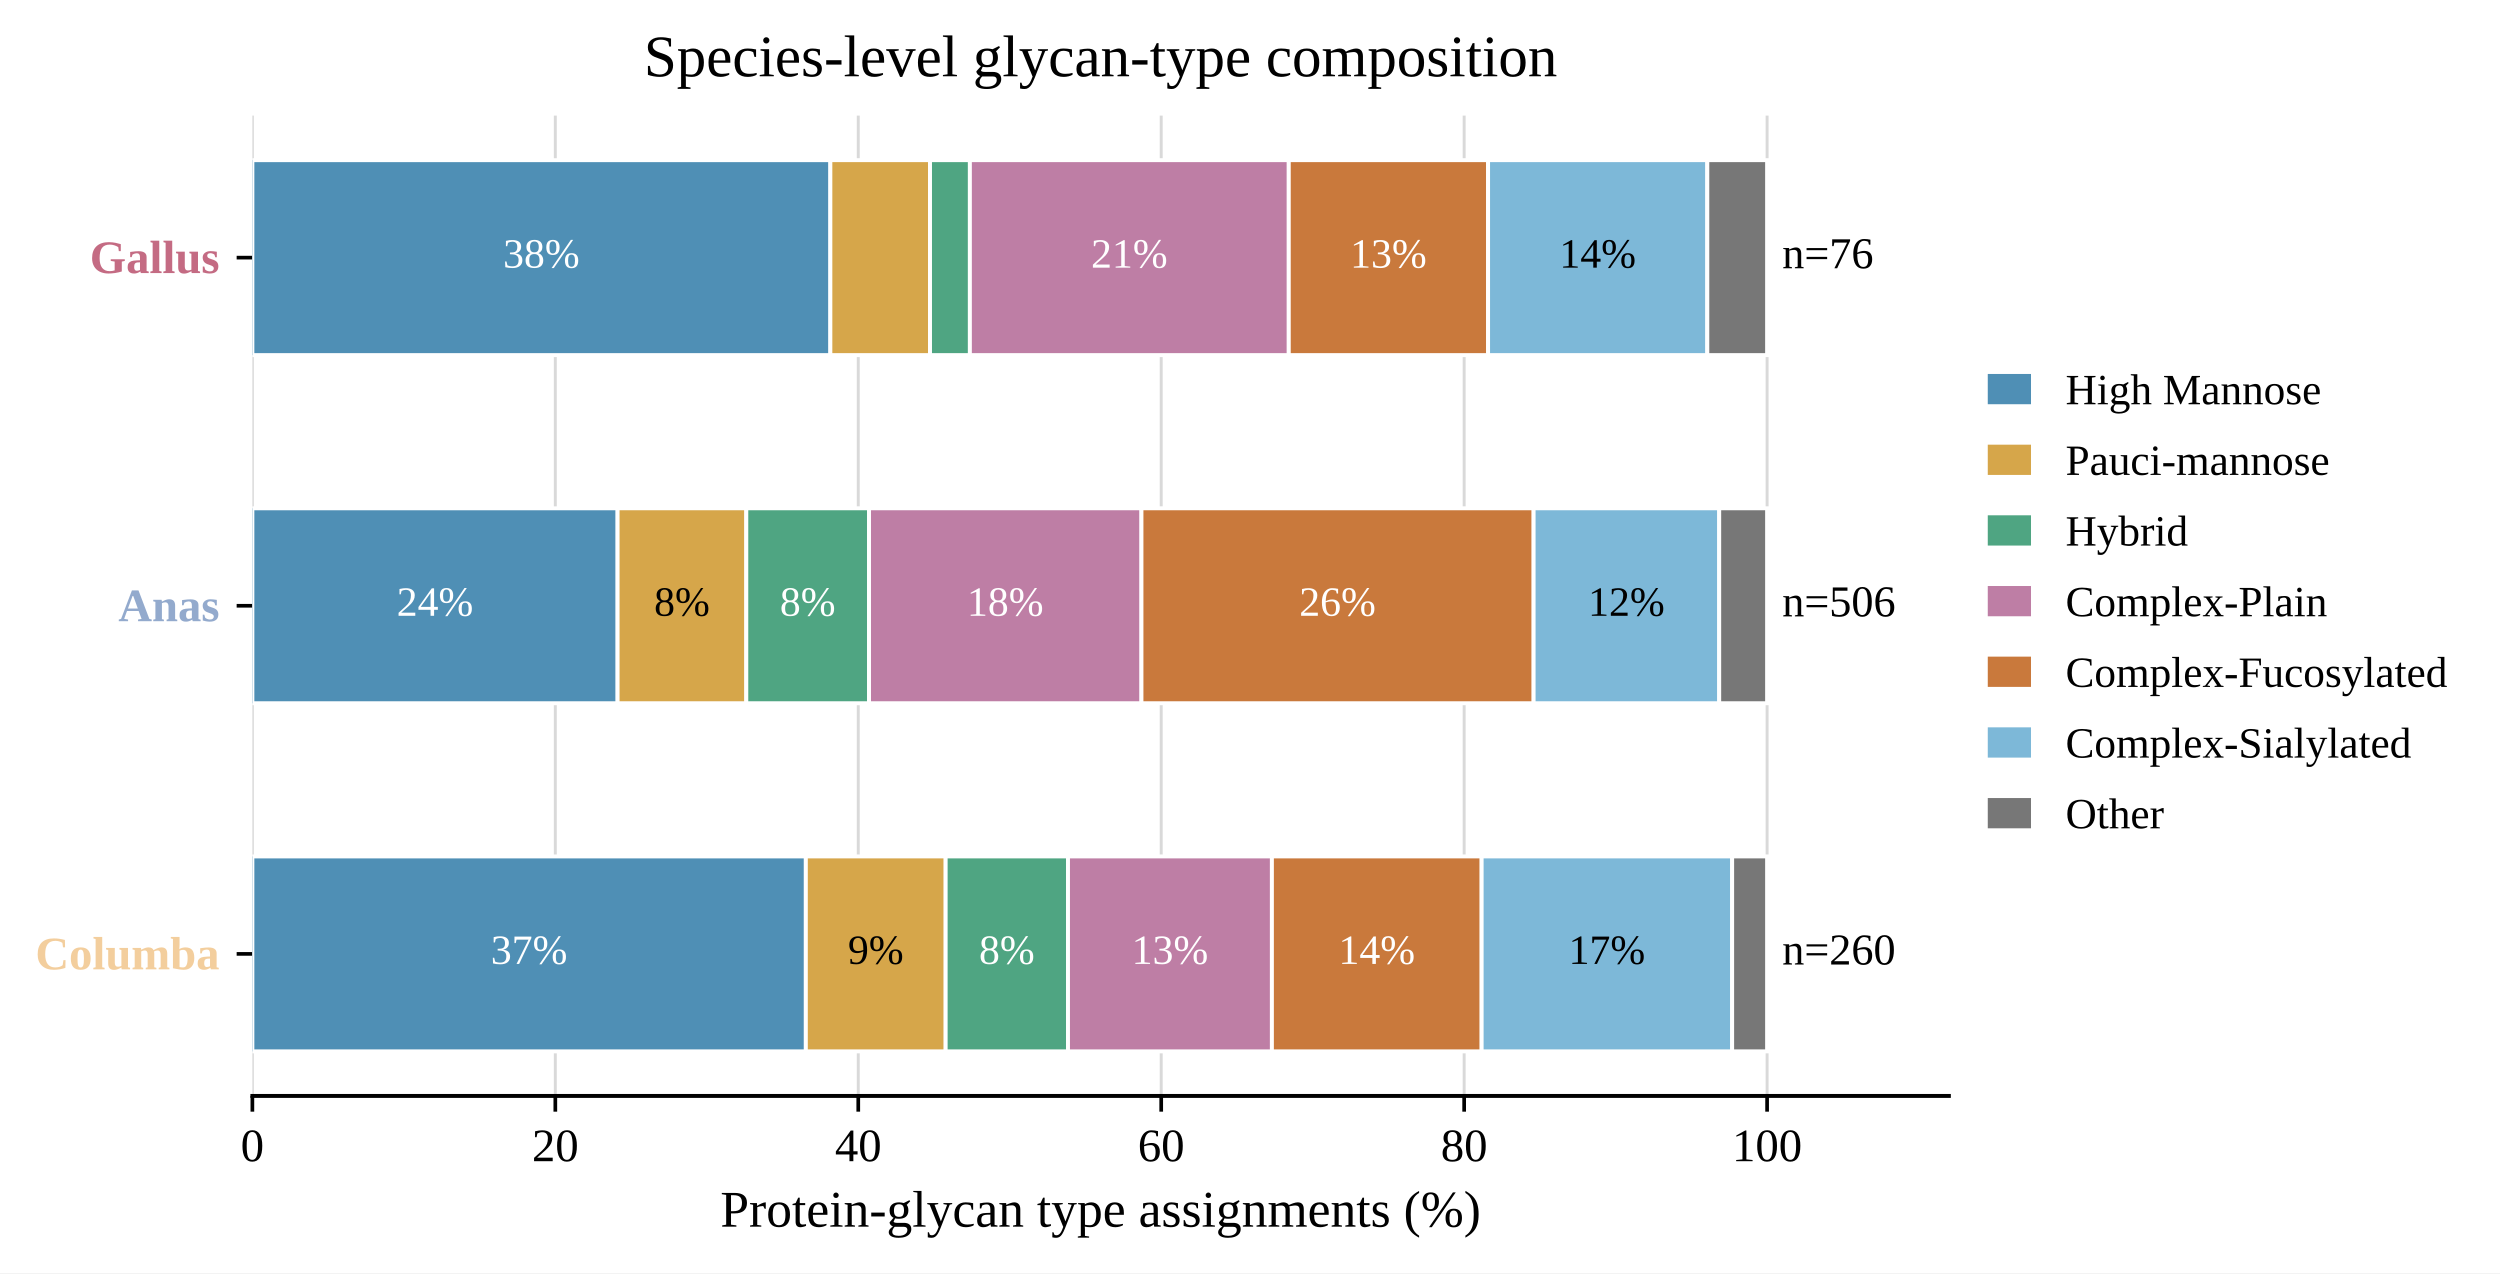
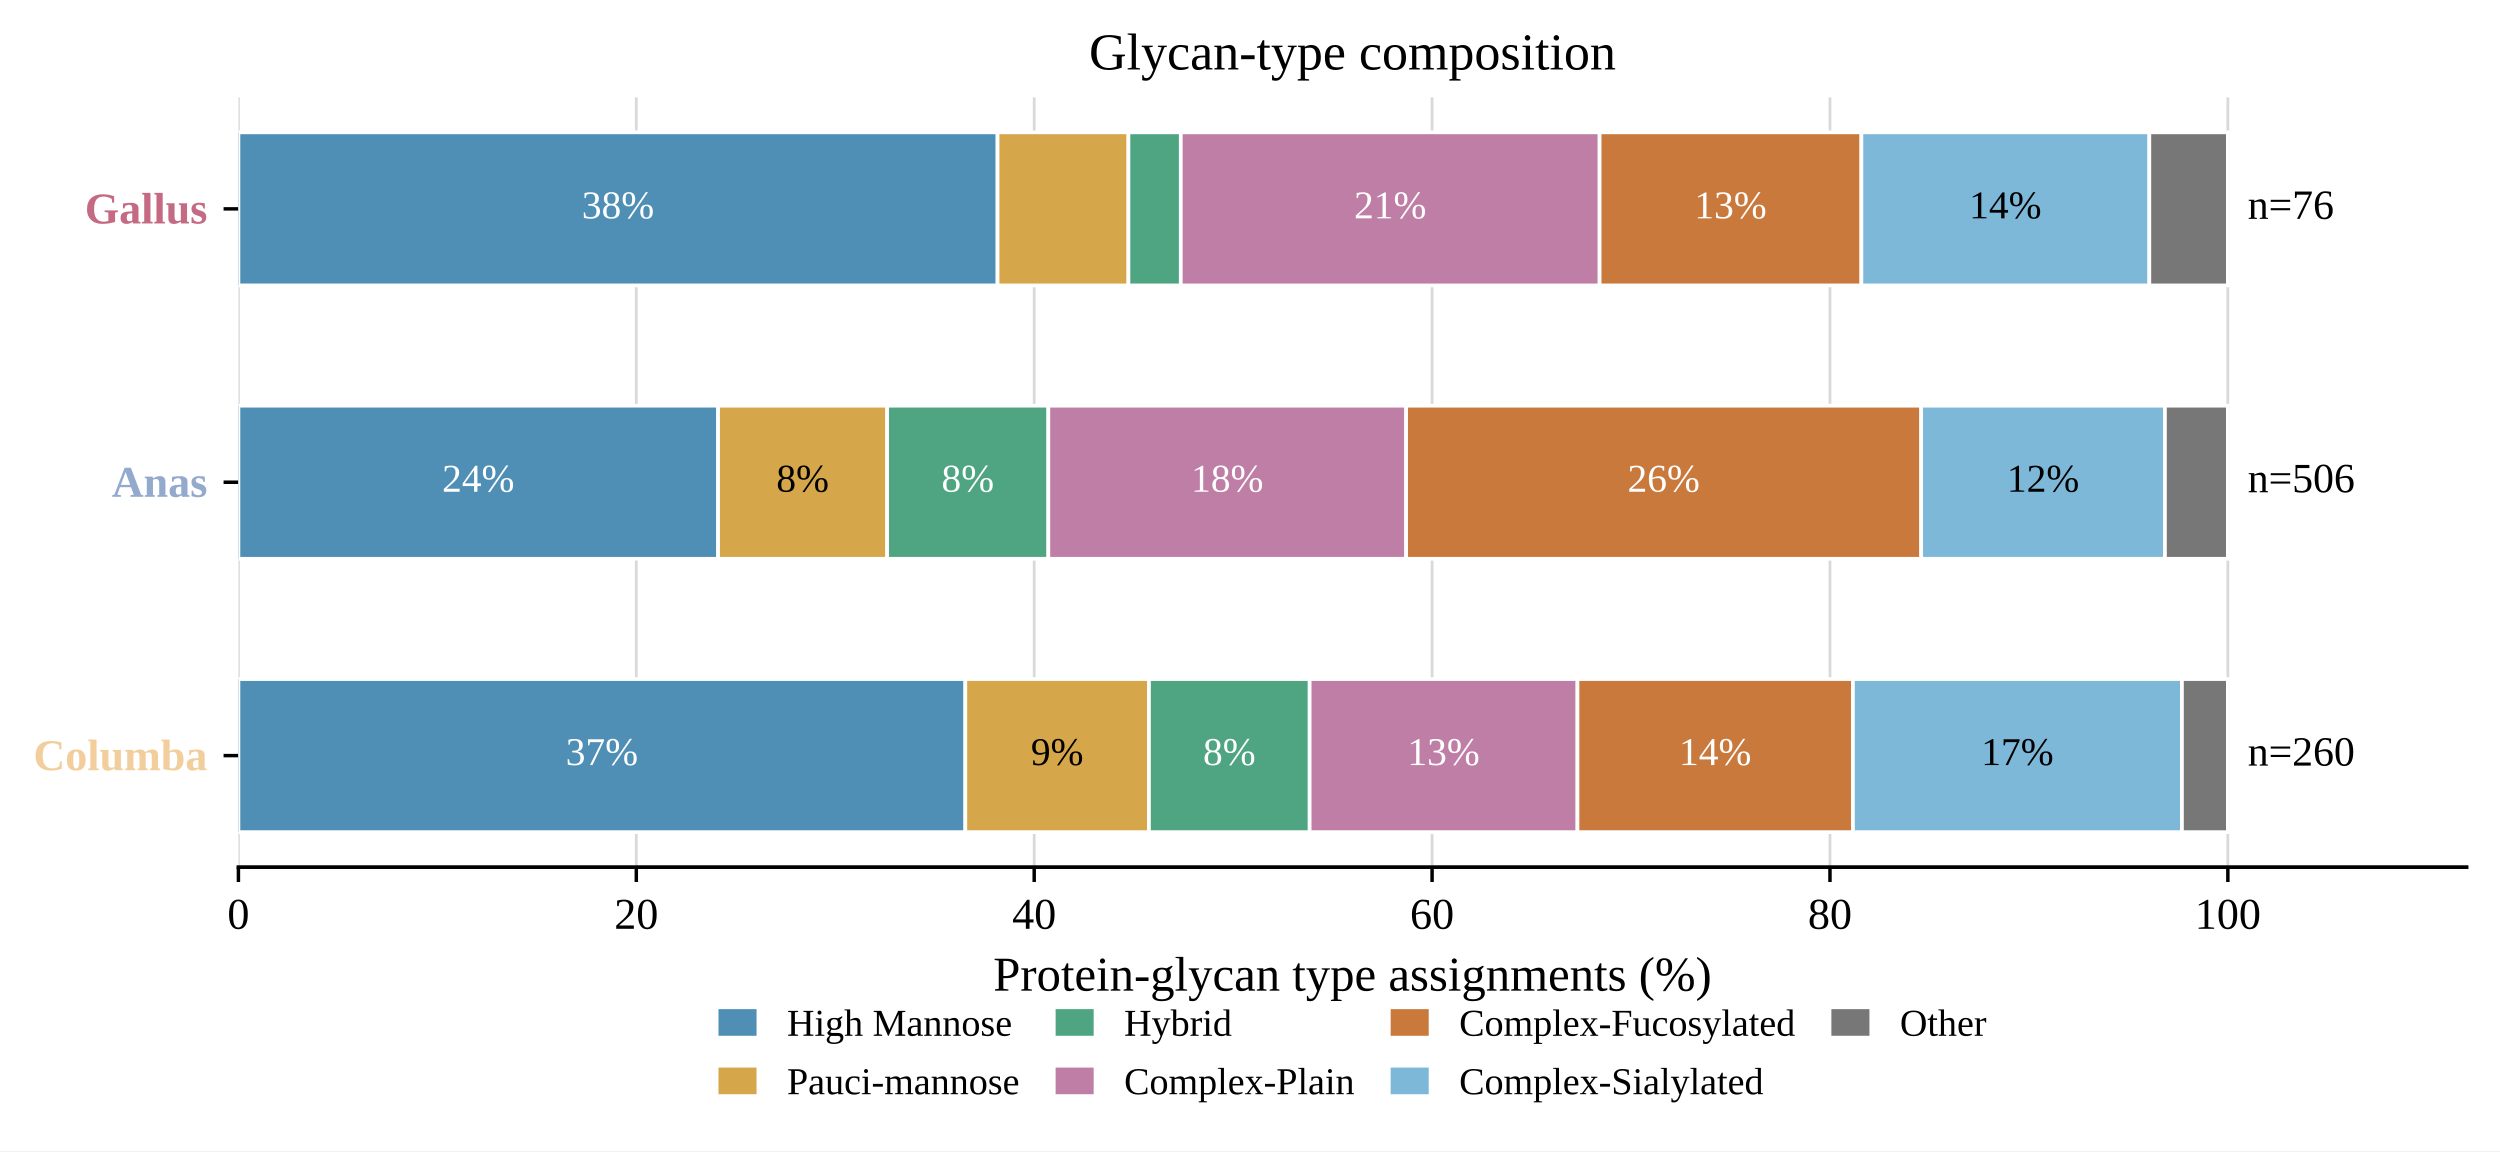
- <svg xmlns="http://www.w3.org/2000/svg" xmlns:xlink="http://www.w3.org/1999/xlink" width="508.966pt" height="259.202pt" viewBox="0 0 508.966 259.202" version="1.1">
+ <svg xmlns="http://www.w3.org/2000/svg" xmlns:xlink="http://www.w3.org/1999/xlink" width="538.747pt" height="248.052pt" viewBox="0 0 538.747 248.052" version="1.1">
  <defs>
    <style type="text/css">*{stroke-linejoin: round; stroke-linecap: butt}</style>
  </defs>
  <g id="figure_1">
    <g id="patch_1">
-       <path d="M -0 259.202  L 508.966 259.202  L 508.966 0  L -0 0  z " style="fill: #ffffff" />
+       <path d="M -0 248.052  L 538.747 248.052  L 538.747 0  L -0 0  z " style="fill: #ffffff" />
    </g>
    <g id="axes_1">
      <g id="patch_2">
-         <path d="M 51.379 223.117  L 396.763 223.117  L 396.763 23.532  L 51.379 23.532  z " style="fill: #ffffff" />
+         <path d="M 51.379 186.865  L 531.547 186.865  L 531.547 20.977  L 51.379 20.977  z " style="fill: #ffffff" />
      </g>
      <g id="matplotlib.axis_1">
        <g id="xtick_1">
          <g id="line2d_1">
-             <path d="M 51.379 223.117  L 51.379 23.532  " clip-path="url(#p47615cec91)" style="fill: none; stroke: #d9d9d9; stroke-width: 0.6; stroke-linecap: square" />
+             <path d="M 51.379 186.865  L 51.379 20.977  " clip-path="url(#p8be583f888)" style="fill: none; stroke: #d9d9d9; stroke-width: 0.6; stroke-linecap: square" />
          </g>
          <g id="line2d_2">
            <defs>
-               <path id="m3a564809cb" d="M 0 0  L 0 3.2  " style="stroke: #000000; stroke-width: 0.75" />
+               <path id="m1d840691ed" d="M 0 0  L 0 3.2  " style="stroke: #000000; stroke-width: 0.75" />
            </defs>
            <g>
-               <use xlink:href="#m3a564809cb" x="51.379" y="223.117" style="stroke: #000000; stroke-width: 0.75" />
+               <use xlink:href="#m1d840691ed" x="51.379" y="186.865" style="stroke: #000000; stroke-width: 0.75" />
            </g>
          </g>
          <g id="text_1">
-             <text style="font-size: 9.5px; font-family: 'Times New Roman'; text-anchor: middle" x="51.379" y="236.413" transform="rotate(-0 51.37898 236.4131)">0</text>
+             <text style="font-size: 9.5px; font-family: 'Times New Roman'; text-anchor: middle" x="51.379" y="200.162" transform="rotate(-0 51.37898 200.1616)">0</text>
          </g>
        </g>
        <g id="xtick_2">
          <g id="line2d_3">
-             <path d="M 113.055 223.117  L 113.055 23.532  " clip-path="url(#p47615cec91)" style="fill: none; stroke: #d9d9d9; stroke-width: 0.6; stroke-linecap: square" />
+             <path d="M 137.123 186.865  L 137.123 20.977  " clip-path="url(#p8be583f888)" style="fill: none; stroke: #d9d9d9; stroke-width: 0.6; stroke-linecap: square" />
          </g>
          <g id="line2d_4">
            <g>
-               <use xlink:href="#m3a564809cb" x="113.055" y="223.117" style="stroke: #000000; stroke-width: 0.75" />
+               <use xlink:href="#m1d840691ed" x="137.123" y="186.865" style="stroke: #000000; stroke-width: 0.75" />
            </g>
          </g>
          <g id="text_2">
-             <text style="font-size: 9.5px; font-family: 'Times New Roman'; text-anchor: middle" x="113.055" y="236.413" transform="rotate(-0 113.0547 236.4131)">20</text>
+             <text style="font-size: 9.5px; font-family: 'Times New Roman'; text-anchor: middle" x="137.123" y="200.162" transform="rotate(-0 137.1233 200.1616)">20</text>
          </g>
        </g>
        <g id="xtick_3">
          <g id="line2d_5">
-             <path d="M 174.73 223.117  L 174.73 23.532  " clip-path="url(#p47615cec91)" style="fill: none; stroke: #d9d9d9; stroke-width: 0.6; stroke-linecap: square" />
+             <path d="M 222.868 186.865  L 222.868 20.977  " clip-path="url(#p8be583f888)" style="fill: none; stroke: #d9d9d9; stroke-width: 0.6; stroke-linecap: square" />
          </g>
          <g id="line2d_6">
            <g>
-               <use xlink:href="#m3a564809cb" x="174.73" y="223.117" style="stroke: #000000; stroke-width: 0.75" />
+               <use xlink:href="#m1d840691ed" x="222.868" y="186.865" style="stroke: #000000; stroke-width: 0.75" />
            </g>
          </g>
          <g id="text_3">
-             <text style="font-size: 9.5px; font-family: 'Times New Roman'; text-anchor: middle" x="174.73" y="236.413" transform="rotate(-0 174.7304 236.4131)">40</text>
+             <text style="font-size: 9.5px; font-family: 'Times New Roman'; text-anchor: middle" x="222.868" y="200.162" transform="rotate(-0 222.8676 200.1616)">40</text>
          </g>
        </g>
        <g id="xtick_4">
          <g id="line2d_7">
-             <path d="M 236.406 223.117  L 236.406 23.532  " clip-path="url(#p47615cec91)" style="fill: none; stroke: #d9d9d9; stroke-width: 0.6; stroke-linecap: square" />
+             <path d="M 308.612 186.865  L 308.612 20.977  " clip-path="url(#p8be583f888)" style="fill: none; stroke: #d9d9d9; stroke-width: 0.6; stroke-linecap: square" />
          </g>
          <g id="line2d_8">
            <g>
-               <use xlink:href="#m3a564809cb" x="236.406" y="223.117" style="stroke: #000000; stroke-width: 0.75" />
+               <use xlink:href="#m1d840691ed" x="308.612" y="186.865" style="stroke: #000000; stroke-width: 0.75" />
            </g>
          </g>
          <g id="text_4">
-             <text style="font-size: 9.5px; font-family: 'Times New Roman'; text-anchor: middle" x="236.406" y="236.413" transform="rotate(-0 236.4061 236.4131)">60</text>
+             <text style="font-size: 9.5px; font-family: 'Times New Roman'; text-anchor: middle" x="308.612" y="200.162" transform="rotate(-0 308.6118 200.1616)">60</text>
          </g>
        </g>
        <g id="xtick_5">
          <g id="line2d_9">
-             <path d="M 298.082 223.117  L 298.082 23.532  " clip-path="url(#p47615cec91)" style="fill: none; stroke: #d9d9d9; stroke-width: 0.6; stroke-linecap: square" />
+             <path d="M 394.356 186.865  L 394.356 20.977  " clip-path="url(#p8be583f888)" style="fill: none; stroke: #d9d9d9; stroke-width: 0.6; stroke-linecap: square" />
          </g>
          <g id="line2d_10">
            <g>
-               <use xlink:href="#m3a564809cb" x="298.082" y="223.117" style="stroke: #000000; stroke-width: 0.75" />
+               <use xlink:href="#m1d840691ed" x="394.356" y="186.865" style="stroke: #000000; stroke-width: 0.75" />
            </g>
          </g>
          <g id="text_5">
-             <text style="font-size: 9.5px; font-family: 'Times New Roman'; text-anchor: middle" x="298.082" y="236.413" transform="rotate(-0 298.0818 236.4131)">80</text>
+             <text style="font-size: 9.5px; font-family: 'Times New Roman'; text-anchor: middle" x="394.356" y="200.162" transform="rotate(-0 394.3561 200.1616)">80</text>
          </g>
        </g>
        <g id="xtick_6">
          <g id="line2d_11">
-             <path d="M 359.758 223.117  L 359.758 23.532  " clip-path="url(#p47615cec91)" style="fill: none; stroke: #d9d9d9; stroke-width: 0.6; stroke-linecap: square" />
+             <path d="M 480.1 186.865  L 480.1 20.977  " clip-path="url(#p8be583f888)" style="fill: none; stroke: #d9d9d9; stroke-width: 0.6; stroke-linecap: square" />
          </g>
          <g id="line2d_12">
            <g>
-               <use xlink:href="#m3a564809cb" x="359.758" y="223.117" style="stroke: #000000; stroke-width: 0.75" />
+               <use xlink:href="#m1d840691ed" x="480.1" y="186.865" style="stroke: #000000; stroke-width: 0.75" />
            </g>
          </g>
          <g id="text_6">
-             <text style="font-size: 9.5px; font-family: 'Times New Roman'; text-anchor: middle" x="359.758" y="236.413" transform="rotate(-0 359.7576 236.4131)">100</text>
+             <text style="font-size: 9.5px; font-family: 'Times New Roman'; text-anchor: middle" x="480.1" y="200.162" transform="rotate(-0 480.1004 200.1616)">100</text>
          </g>
        </g>
        <g id="text_7">
-           <text style="font-size: 10.5px; font-family: 'Times New Roman'; text-anchor: middle" x="224.071" y="249.736" transform="rotate(-0 224.071 249.7361)">Protein-glycan type assignments (%)</text>
+           <text style="font-size: 10.5px; font-family: 'Times New Roman'; text-anchor: middle" x="291.463" y="213.485" transform="rotate(-0 291.463 213.4846)">Protein-glycan type assignments (%)</text>
        </g>
      </g>
      <g id="matplotlib.axis_2">
        <g id="ytick_1">
          <g id="line2d_13">
            <defs>
-               <path id="m4a73a74d0e" d="M 0 0  L -3.2 0  " style="stroke: #000000; stroke-width: 0.75" />
+               <path id="me6885ccfe3" d="M 0 0  L -3.2 0  " style="stroke: #000000; stroke-width: 0.75" />
            </defs>
            <g>
-               <use xlink:href="#m4a73a74d0e" x="51.379" y="52.45" style="stroke: #000000; stroke-width: 0.75" />
+               <use xlink:href="#me6885ccfe3" x="51.379" y="45.012" style="stroke: #000000; stroke-width: 0.75" />
            </g>
          </g>
          <g id="text_8">
-             <text style="font-weight: 700; font-size: 9.5px; font-family: 'Times New Roman'; text-anchor: end; fill: #c46b83" x="44.679" y="55.595" transform="rotate(-0 44.67898 55.59489)">Gallus</text>
+             <text style="font-weight: 700; font-size: 9.5px; font-family: 'Times New Roman'; text-anchor: end; fill: #c46b83" x="44.679" y="48.157" transform="rotate(-0 44.67898 48.1573)">Gallus</text>
          </g>
        </g>
        <g id="ytick_2">
          <g id="line2d_14">
            <g>
-               <use xlink:href="#m4a73a74d0e" x="51.379" y="123.325" style="stroke: #000000; stroke-width: 0.75" />
+               <use xlink:href="#me6885ccfe3" x="51.379" y="103.921" style="stroke: #000000; stroke-width: 0.75" />
            </g>
          </g>
          <g id="text_9">
-             <text style="font-weight: 700; font-size: 9.5px; font-family: 'Times New Roman'; text-anchor: end; fill: #93aacd" x="44.679" y="126.47" transform="rotate(-0 44.67898 126.4699)">Anas</text>
+             <text style="font-weight: 700; font-size: 9.5px; font-family: 'Times New Roman'; text-anchor: end; fill: #93aacd" x="44.679" y="107.066" transform="rotate(-0 44.67898 107.0664)">Anas</text>
          </g>
        </g>
        <g id="ytick_3">
          <g id="line2d_15">
            <g>
-               <use xlink:href="#m4a73a74d0e" x="51.379" y="194.2" style="stroke: #000000; stroke-width: 0.75" />
+               <use xlink:href="#me6885ccfe3" x="51.379" y="162.83" style="stroke: #000000; stroke-width: 0.75" />
            </g>
          </g>
          <g id="text_10">
-             <text style="font-weight: 700; font-size: 9.5px; font-family: 'Times New Roman'; text-anchor: end; fill: #f3ce9d" x="44.679" y="197.345" transform="rotate(-0 44.67898 197.3449)">Columba</text>
+             <text style="font-weight: 700; font-size: 9.5px; font-family: 'Times New Roman'; text-anchor: end; fill: #f3ce9d" x="44.679" y="165.975" transform="rotate(-0 44.67898 165.9755)">Columba</text>
          </g>
        </g>
      </g>
      <g id="patch_3">
-         <path d="M 51.379 32.605  L 169.05 32.605  L 169.05 72.294  L 51.379 72.294  z " clip-path="url(#p47615cec91)" style="fill: #4f8fb5; stroke: #ffffff; stroke-width: 0.8; stroke-linejoin: miter" />
+         <path d="M 51.379 28.517  L 214.97 28.517  L 214.97 61.506  L 51.379 61.506  z " clip-path="url(#p8be583f888)" style="fill: #4f8fb5; stroke: #ffffff; stroke-width: 0.8; stroke-linejoin: miter" />
      </g>
      <g id="patch_4">
-         <path d="M 51.379 103.48  L 125.731 103.48  L 125.731 143.169  L 51.379 143.169  z " clip-path="url(#p47615cec91)" style="fill: #4f8fb5; stroke: #ffffff; stroke-width: 0.8; stroke-linejoin: miter" />
+         <path d="M 51.379 87.426  L 154.747 87.426  L 154.747 120.416  L 51.379 120.416  z " clip-path="url(#p8be583f888)" style="fill: #4f8fb5; stroke: #ffffff; stroke-width: 0.8; stroke-linejoin: miter" />
      </g>
      <g id="patch_5">
-         <path d="M 51.379 174.355  L 164.056 174.355  L 164.056 214.044  L 51.379 214.044  z " clip-path="url(#p47615cec91)" style="fill: #4f8fb5; stroke: #ffffff; stroke-width: 0.8; stroke-linejoin: miter" />
+         <path d="M 51.379 146.336  L 208.027 146.336  L 208.027 179.325  L 51.379 179.325  z " clip-path="url(#p8be583f888)" style="fill: #4f8fb5; stroke: #ffffff; stroke-width: 0.8; stroke-linejoin: miter" />
      </g>
      <g id="patch_6">
-         <path d="M 169.05 32.605  L 189.338 32.605  L 189.338 72.294  L 169.05 72.294  z " clip-path="url(#p47615cec91)" style="fill: #d6a64a; stroke: #ffffff; stroke-width: 0.8; stroke-linejoin: miter" />
+         <path d="M 214.97 28.517  L 243.175 28.517  L 243.175 61.506  L 214.97 61.506  z " clip-path="url(#p8be583f888)" style="fill: #d6a64a; stroke: #ffffff; stroke-width: 0.8; stroke-linejoin: miter" />
      </g>
      <g id="patch_7">
-         <path d="M 125.731 103.48  L 151.937 103.48  L 151.937 143.169  L 125.731 143.169  z " clip-path="url(#p47615cec91)" style="fill: #d6a64a; stroke: #ffffff; stroke-width: 0.8; stroke-linejoin: miter" />
+         <path d="M 154.747 87.426  L 191.179 87.426  L 191.179 120.416  L 154.747 120.416  z " clip-path="url(#p8be583f888)" style="fill: #d6a64a; stroke: #ffffff; stroke-width: 0.8; stroke-linejoin: miter" />
      </g>
      <g id="patch_8">
-         <path d="M 164.056 174.355  L 192.521 174.355  L 192.521 214.044  L 164.056 214.044  z " clip-path="url(#p47615cec91)" style="fill: #d6a64a; stroke: #ffffff; stroke-width: 0.8; stroke-linejoin: miter" />
+         <path d="M 208.027 146.336  L 247.601 146.336  L 247.601 179.325  L 208.027 179.325  z " clip-path="url(#p8be583f888)" style="fill: #d6a64a; stroke: #ffffff; stroke-width: 0.8; stroke-linejoin: miter" />
      </g>
      <g id="patch_9">
-         <path d="M 189.338 32.605  L 197.453 32.605  L 197.453 72.294  L 189.338 72.294  z " clip-path="url(#p47615cec91)" style="fill: #4fa582; stroke: #ffffff; stroke-width: 0.8; stroke-linejoin: miter" />
+         <path d="M 243.175 28.517  L 254.458 28.517  L 254.458 61.506  L 243.175 61.506  z " clip-path="url(#p8be583f888)" style="fill: #4fa582; stroke: #ffffff; stroke-width: 0.8; stroke-linejoin: miter" />
      </g>
      <g id="patch_10">
-         <path d="M 151.937 103.48  L 176.924 103.48  L 176.924 143.169  L 151.937 143.169  z " clip-path="url(#p47615cec91)" style="fill: #4fa582; stroke: #ffffff; stroke-width: 0.8; stroke-linejoin: miter" />
+         <path d="M 191.179 87.426  L 225.918 87.426  L 225.918 120.416  L 191.179 120.416  z " clip-path="url(#p8be583f888)" style="fill: #4fa582; stroke: #ffffff; stroke-width: 0.8; stroke-linejoin: miter" />
      </g>
      <g id="patch_11">
-         <path d="M 192.521 174.355  L 217.429 174.355  L 217.429 214.044  L 192.521 214.044  z " clip-path="url(#p47615cec91)" style="fill: #4fa582; stroke: #ffffff; stroke-width: 0.8; stroke-linejoin: miter" />
+         <path d="M 247.601 146.336  L 282.229 146.336  L 282.229 179.325  L 247.601 179.325  z " clip-path="url(#p8be583f888)" style="fill: #4fa582; stroke: #ffffff; stroke-width: 0.8; stroke-linejoin: miter" />
      </g>
      <g id="patch_12">
-         <path d="M 197.453 32.605  L 262.375 32.605  L 262.375 72.294  L 197.453 72.294  z " clip-path="url(#p47615cec91)" style="fill: #be7ea5; stroke: #ffffff; stroke-width: 0.8; stroke-linejoin: miter" />
+         <path d="M 254.458 28.517  L 344.715 28.517  L 344.715 61.506  L 254.458 61.506  z " clip-path="url(#p8be583f888)" style="fill: #be7ea5; stroke: #ffffff; stroke-width: 0.8; stroke-linejoin: miter" />
      </g>
      <g id="patch_13">
-         <path d="M 176.924 103.48  L 232.384 103.48  L 232.384 143.169  L 176.924 143.169  z " clip-path="url(#p47615cec91)" style="fill: #be7ea5; stroke: #ffffff; stroke-width: 0.8; stroke-linejoin: miter" />
+         <path d="M 225.918 87.426  L 303.02 87.426  L 303.02 120.416  L 225.918 120.416  z " clip-path="url(#p8be583f888)" style="fill: #be7ea5; stroke: #ffffff; stroke-width: 0.8; stroke-linejoin: miter" />
      </g>
      <g id="patch_14">
-         <path d="M 217.429 174.355  L 258.941 174.355  L 258.941 214.044  L 217.429 214.044  z " clip-path="url(#p47615cec91)" style="fill: #be7ea5; stroke: #ffffff; stroke-width: 0.8; stroke-linejoin: miter" />
+         <path d="M 282.229 146.336  L 339.941 146.336  L 339.941 179.325  L 282.229 179.325  z " clip-path="url(#p8be583f888)" style="fill: #be7ea5; stroke: #ffffff; stroke-width: 0.8; stroke-linejoin: miter" />
      </g>
      <g id="patch_15">
-         <path d="M 262.375 32.605  L 302.951 32.605  L 302.951 72.294  L 262.375 72.294  z " clip-path="url(#p47615cec91)" style="fill: #c9793c; stroke: #ffffff; stroke-width: 0.8; stroke-linejoin: miter" />
+         <path d="M 344.715 28.517  L 401.125 28.517  L 401.125 61.506  L 344.715 61.506  z " clip-path="url(#p8be583f888)" style="fill: #c9793c; stroke: #ffffff; stroke-width: 0.8; stroke-linejoin: miter" />
      </g>
      <g id="patch_16">
-         <path d="M 232.384 103.48  L 312.221 103.48  L 312.221 143.169  L 232.384 143.169  z " clip-path="url(#p47615cec91)" style="fill: #c9793c; stroke: #ffffff; stroke-width: 0.8; stroke-linejoin: miter" />
+         <path d="M 303.02 87.426  L 414.013 87.426  L 414.013 120.416  L 303.02 120.416  z " clip-path="url(#p8be583f888)" style="fill: #c9793c; stroke: #ffffff; stroke-width: 0.8; stroke-linejoin: miter" />
      </g>
      <g id="patch_17">
-         <path d="M 258.941 174.355  L 301.64 174.355  L 301.64 214.044  L 258.941 214.044  z " clip-path="url(#p47615cec91)" style="fill: #c9793c; stroke: #ffffff; stroke-width: 0.8; stroke-linejoin: miter" />
+         <path d="M 339.941 146.336  L 399.303 146.336  L 399.303 179.325  L 339.941 179.325  z " clip-path="url(#p8be583f888)" style="fill: #c9793c; stroke: #ffffff; stroke-width: 0.8; stroke-linejoin: miter" />
      </g>
      <g id="patch_18">
-         <path d="M 302.951 32.605  L 347.585 32.605  L 347.585 72.294  L 302.951 72.294  z " clip-path="url(#p47615cec91)" style="fill: #7db8d8; stroke: #ffffff; stroke-width: 0.8; stroke-linejoin: miter" />
+         <path d="M 401.125 28.517  L 463.177 28.517  L 463.177 61.506  L 401.125 61.506  z " clip-path="url(#p8be583f888)" style="fill: #7db8d8; stroke: #ffffff; stroke-width: 0.8; stroke-linejoin: miter" />
      </g>
      <g id="patch_19">
-         <path d="M 312.221 103.48  L 350.006 103.48  L 350.006 143.169  L 312.221 143.169  z " clip-path="url(#p47615cec91)" style="fill: #7db8d8; stroke: #ffffff; stroke-width: 0.8; stroke-linejoin: miter" />
+         <path d="M 414.013 87.426  L 466.544 87.426  L 466.544 120.416  L 414.013 120.416  z " clip-path="url(#p8be583f888)" style="fill: #7db8d8; stroke: #ffffff; stroke-width: 0.8; stroke-linejoin: miter" />
      </g>
      <g id="patch_20">
-         <path d="M 301.64 174.355  L 352.641 174.355  L 352.641 214.044  L 301.64 214.044  z " clip-path="url(#p47615cec91)" style="fill: #7db8d8; stroke: #ffffff; stroke-width: 0.8; stroke-linejoin: miter" />
+         <path d="M 399.303 146.336  L 470.207 146.336  L 470.207 179.325  L 399.303 179.325  z " clip-path="url(#p8be583f888)" style="fill: #7db8d8; stroke: #ffffff; stroke-width: 0.8; stroke-linejoin: miter" />
      </g>
      <g id="patch_21">
-         <path d="M 347.585 32.605  L 359.758 32.605  L 359.758 72.294  L 347.585 72.294  z " clip-path="url(#p47615cec91)" style="fill: #777777; stroke: #ffffff; stroke-width: 0.8; stroke-linejoin: miter" />
+         <path d="M 463.177 28.517  L 480.1 28.517  L 480.1 61.506  L 463.177 61.506  z " clip-path="url(#p8be583f888)" style="fill: #777777; stroke: #ffffff; stroke-width: 0.8; stroke-linejoin: miter" />
      </g>
      <g id="patch_22">
-         <path d="M 350.006 103.48  L 359.758 103.48  L 359.758 143.169  L 350.006 143.169  z " clip-path="url(#p47615cec91)" style="fill: #777777; stroke: #ffffff; stroke-width: 0.8; stroke-linejoin: miter" />
+         <path d="M 466.544 87.426  L 480.1 87.426  L 480.1 120.416  L 466.544 120.416  z " clip-path="url(#p8be583f888)" style="fill: #777777; stroke: #ffffff; stroke-width: 0.8; stroke-linejoin: miter" />
      </g>
      <g id="patch_23">
-         <path d="M 352.641 174.355  L 359.758 174.355  L 359.758 214.044  L 352.641 214.044  z " clip-path="url(#p47615cec91)" style="fill: #777777; stroke: #ffffff; stroke-width: 0.8; stroke-linejoin: miter" />
+         <path d="M 470.207 146.336  L 480.1 146.336  L 480.1 179.325  L 470.207 179.325  z " clip-path="url(#p8be583f888)" style="fill: #777777; stroke: #ffffff; stroke-width: 0.8; stroke-linejoin: miter" />
      </g>
      <g id="patch_24">
-         <path d="M 51.379 223.117  L 396.763 223.117  " style="fill: none; stroke: #000000; stroke-width: 0.8; stroke-linejoin: miter; stroke-linecap: square" />
+         <path d="M 51.379 186.865  L 531.547 186.865  " style="fill: none; stroke: #000000; stroke-width: 0.8; stroke-linejoin: miter; stroke-linecap: square" />
      </g>
      <g id="text_11">
-         <text style="font-size: 8.5px; font-family: 'Times New Roman'; text-anchor: middle; fill: #ffffff" x="110.214" y="54.491" transform="rotate(-0 110.2144 54.49149)">38%</text>
+         <text style="font-size: 8.5px; font-family: 'Times New Roman'; text-anchor: middle; fill: #ffffff" x="133.175" y="47.054" transform="rotate(-0 133.1745 47.0539)">38%</text>
      </g>
      <g id="text_12">
-         <text style="font-size: 8.5px; font-family: 'Times New Roman'; text-anchor: middle; fill: #ffffff" x="88.555" y="125.366" transform="rotate(-0 88.55506 125.3665)">24%</text>
+         <text style="font-size: 8.5px; font-family: 'Times New Roman'; text-anchor: middle; fill: #ffffff" x="103.063" y="105.963" transform="rotate(-0 103.0628 105.963)">24%</text>
      </g>
      <g id="text_13">
-         <text style="font-size: 8.5px; font-family: 'Times New Roman'; text-anchor: middle; fill: #ffffff" x="107.717" y="196.241" transform="rotate(-0 107.7174 196.2415)">37%</text>
+         <text style="font-size: 8.5px; font-family: 'Times New Roman'; text-anchor: middle; fill: #ffffff" x="129.703" y="164.872" transform="rotate(-0 129.7031 164.8721)">37%</text>
      </g>
      <g id="text_14">
-         <text style="font-size: 8.5px; font-family: 'Times New Roman'; text-anchor: middle" x="138.834" y="125.366" transform="rotate(-0 138.8342 125.3665)">8%</text>
+         <text style="font-size: 8.5px; font-family: 'Times New Roman'; text-anchor: middle" x="172.963" y="105.963" transform="rotate(-0 172.963 105.963)">8%</text>
      </g>
      <g id="text_15">
-         <text style="font-size: 8.5px; font-family: 'Times New Roman'; text-anchor: middle" x="178.289" y="196.241" transform="rotate(-0 178.2886 196.2415)">9%</text>
+         <text style="font-size: 8.5px; font-family: 'Times New Roman'; text-anchor: middle" x="227.814" y="164.872" transform="rotate(-0 227.8143 164.8721)">9%</text>
      </g>
      <g id="text_16">
-         <text style="font-size: 8.5px; font-family: 'Times New Roman'; text-anchor: middle; fill: #ffffff" x="164.431" y="125.366" transform="rotate(-0 164.4308 125.3665)">8%</text>
+         <text style="font-size: 8.5px; font-family: 'Times New Roman'; text-anchor: middle; fill: #ffffff" x="208.549" y="105.963" transform="rotate(-0 208.5486 105.963)">8%</text>
      </g>
      <g id="text_17">
-         <text style="font-size: 8.5px; font-family: 'Times New Roman'; text-anchor: middle; fill: #ffffff" x="204.975" y="196.241" transform="rotate(-0 204.9752 196.2415)">8%</text>
+         <text style="font-size: 8.5px; font-family: 'Times New Roman'; text-anchor: middle; fill: #ffffff" x="264.915" y="164.872" transform="rotate(-0 264.9152 164.8721)">8%</text>
      </g>
      <g id="text_18">
-         <text style="font-size: 8.5px; font-family: 'Times New Roman'; text-anchor: middle; fill: #ffffff" x="229.914" y="54.491" transform="rotate(-0 229.9139 54.49149)">21%</text>
+         <text style="font-size: 8.5px; font-family: 'Times New Roman'; text-anchor: middle; fill: #ffffff" x="299.586" y="47.054" transform="rotate(-0 299.5861 47.0539)">21%</text>
      </g>
      <g id="text_19">
-         <text style="font-size: 8.5px; font-family: 'Times New Roman'; text-anchor: middle; fill: #ffffff" x="204.654" y="125.366" transform="rotate(-0 204.6541 125.3665)">18%</text>
+         <text style="font-size: 8.5px; font-family: 'Times New Roman'; text-anchor: middle; fill: #ffffff" x="264.469" y="105.963" transform="rotate(-0 264.4688 105.963)">18%</text>
      </g>
      <g id="text_20">
-         <text style="font-size: 8.5px; font-family: 'Times New Roman'; text-anchor: middle; fill: #ffffff" x="238.185" y="196.241" transform="rotate(-0 238.1852 196.2415)">13%</text>
+         <text style="font-size: 8.5px; font-family: 'Times New Roman'; text-anchor: middle; fill: #ffffff" x="311.085" y="164.872" transform="rotate(-0 311.0852 164.8721)">13%</text>
      </g>
      <g id="text_21">
-         <text style="font-size: 8.5px; font-family: 'Times New Roman'; text-anchor: middle; fill: #ffffff" x="282.663" y="54.491" transform="rotate(-0 282.6629 54.49149)">13%</text>
+         <text style="font-size: 8.5px; font-family: 'Times New Roman'; text-anchor: middle; fill: #ffffff" x="372.92" y="47.054" transform="rotate(-0 372.9201 47.0539)">13%</text>
      </g>
      <g id="text_22">
-         <text style="font-size: 8.5px; font-family: 'Times New Roman'; text-anchor: middle; fill: #ffffff" x="272.302" y="125.366" transform="rotate(-0 272.3024 125.3665)">26%</text>
+         <text style="font-size: 8.5px; font-family: 'Times New Roman'; text-anchor: middle; fill: #ffffff" x="358.516" y="105.963" transform="rotate(-0 358.5164 105.963)">26%</text>
      </g>
      <g id="text_23">
-         <text style="font-size: 8.5px; font-family: 'Times New Roman'; text-anchor: middle; fill: #ffffff" x="280.291" y="196.241" transform="rotate(-0 280.2908 196.2415)">14%</text>
+         <text style="font-size: 8.5px; font-family: 'Times New Roman'; text-anchor: middle; fill: #ffffff" x="369.622" y="164.872" transform="rotate(-0 369.6222 164.8721)">14%</text>
      </g>
      <g id="text_24">
-         <text style="font-size: 8.5px; font-family: 'Times New Roman'; text-anchor: middle" x="325.268" y="54.491" transform="rotate(-0 325.2678 54.49149)">14%</text>
+         <text style="font-size: 8.5px; font-family: 'Times New Roman'; text-anchor: middle" x="432.151" y="47.054" transform="rotate(-0 432.1513 47.0539)">14%</text>
      </g>
      <g id="text_25">
-         <text style="font-size: 8.5px; font-family: 'Times New Roman'; text-anchor: middle" x="331.114" y="125.366" transform="rotate(-0 331.1137 125.3665)">12%</text>
+         <text style="font-size: 8.5px; font-family: 'Times New Roman'; text-anchor: middle" x="440.278" y="105.963" transform="rotate(-0 440.2785 105.963)">12%</text>
      </g>
      <g id="text_26">
-         <text style="font-size: 8.5px; font-family: 'Times New Roman'; text-anchor: middle" x="327.141" y="196.241" transform="rotate(-0 327.1406 196.2415)">17%</text>
+         <text style="font-size: 8.5px; font-family: 'Times New Roman'; text-anchor: middle" x="434.755" y="164.872" transform="rotate(-0 434.7549 164.8721)">17%</text>
      </g>
      <g id="text_27">
-         <text style="font-size: 9px; font-family: 'Times New Roman'; text-anchor: start" x="362.841" y="54.612" transform="rotate(-0 362.8413 54.61161)">n=76</text>
+         <text style="font-size: 9px; font-family: 'Times New Roman'; text-anchor: start" x="484.388" y="47.174" transform="rotate(-0 484.3876 47.17402)">n=76</text>
      </g>
      <g id="text_28">
-         <text style="font-size: 9px; font-family: 'Times New Roman'; text-anchor: start" x="362.841" y="125.487" transform="rotate(-0 362.8413 125.4866)">n=506</text>
+         <text style="font-size: 9px; font-family: 'Times New Roman'; text-anchor: start" x="484.388" y="106.083" transform="rotate(-0 484.3876 106.0831)">n=506</text>
      </g>
      <g id="text_29">
-         <text style="font-size: 9px; font-family: 'Times New Roman'; text-anchor: start" x="362.841" y="196.362" transform="rotate(-0 362.8413 196.3616)">n=260</text>
+         <text style="font-size: 9px; font-family: 'Times New Roman'; text-anchor: start" x="484.388" y="164.992" transform="rotate(-0 484.3876 164.9922)">n=260</text>
      </g>
      <g id="text_30">
-         <text style="font-size: 12px; font-family: 'Times New Roman'; text-anchor: middle" x="224.071" y="15.533" transform="rotate(-0 224.071 15.5325)">Species-level glycan-type composition</text>
+         <text style="font-size: 11.2px; font-family: 'Times New Roman'; text-anchor: middle" x="291.463" y="14.977" transform="rotate(-0 291.463 14.977)">Glycan-type composition</text>
      </g>
      <g id="legend_1">
        <g id="patch_25">
-           <path d="M 404.683 82.295  L 413.483 82.295  L 413.483 76.135  L 404.683 76.135  z " style="fill: #4f8fb5" />
+           <path d="M 154.836 223.209  L 163.036 223.209  L 163.036 217.469  L 154.836 217.469  z " style="fill: #4f8fb5" />
        </g>
        <g id="text_31">
-           <text style="font-size: 8.8px; font-family: 'Times New Roman'; text-anchor: start" x="420.523" y="82.295" transform="rotate(-0 420.523 82.29519)">High Mannose</text>
+           <text style="font-size: 8.2px; font-family: 'Times New Roman'; text-anchor: start" x="169.596" y="223.209" transform="rotate(-0 169.5956 223.2093)">High Mannose</text>
        </g>
        <g id="patch_26">
-           <path d="M 404.683 96.69  L 413.483 96.69  L 413.483 90.53  L 404.683 90.53  z " style="fill: #d6a64a" />
+           <path d="M 154.836 235.803  L 163.036 235.803  L 163.036 230.063  L 154.836 230.063  z " style="fill: #d6a64a" />
        </g>
        <g id="text_32">
-           <text style="font-size: 8.8px; font-family: 'Times New Roman'; text-anchor: start" x="420.523" y="96.69" transform="rotate(-0 420.523 96.69006)">Pauci-mannose</text>
+           <text style="font-size: 8.2px; font-family: 'Times New Roman'; text-anchor: start" x="169.596" y="235.803" transform="rotate(-0 169.5956 235.8027)">Pauci-mannose</text>
        </g>
        <g id="patch_27">
-           <path d="M 404.683 111.068  L 413.483 111.068  L 413.483 104.908  L 404.683 104.908  z " style="fill: #4fa582" />
+           <path d="M 227.484 223.209  L 235.684 223.209  L 235.684 217.469  L 227.484 217.469  z " style="fill: #4fa582" />
        </g>
        <g id="text_33">
-           <text style="font-size: 8.8px; font-family: 'Times New Roman'; text-anchor: start" x="420.523" y="111.068" transform="rotate(-0 420.523 111.0684)">Hybrid</text>
+           <text style="font-size: 8.2px; font-family: 'Times New Roman'; text-anchor: start" x="242.244" y="223.209" transform="rotate(-0 242.2438 223.2093)">Hybrid</text>
        </g>
        <g id="patch_28">
-           <path d="M 404.683 125.463  L 413.483 125.463  L 413.483 119.303  L 404.683 119.303  z " style="fill: #be7ea5" />
+           <path d="M 227.484 235.803  L 235.684 235.803  L 235.684 230.063  L 227.484 230.063  z " style="fill: #be7ea5" />
        </g>
        <g id="text_34">
-           <text style="font-size: 8.8px; font-family: 'Times New Roman'; text-anchor: start" x="420.523" y="125.463" transform="rotate(-0 420.523 125.4633)">Complex-Plain</text>
+           <text style="font-size: 8.2px; font-family: 'Times New Roman'; text-anchor: start" x="242.244" y="235.803" transform="rotate(-0 242.2438 235.8027)">Complex-Plain</text>
        </g>
        <g id="patch_29">
-           <path d="M 404.683 139.842  L 413.483 139.842  L 413.483 133.682  L 404.683 133.682  z " style="fill: #c9793c" />
+           <path d="M 299.686 223.209  L 307.886 223.209  L 307.886 217.469  L 299.686 217.469  z " style="fill: #c9793c" />
        </g>
        <g id="text_35">
-           <text style="font-size: 8.8px; font-family: 'Times New Roman'; text-anchor: start" x="420.523" y="139.842" transform="rotate(-0 420.523 139.8417)">Complex-Fucosylated</text>
+           <text style="font-size: 8.2px; font-family: 'Times New Roman'; text-anchor: start" x="314.446" y="223.209" transform="rotate(-0 314.446 223.2093)">Complex-Fucosylated</text>
        </g>
        <g id="patch_30">
-           <path d="M 404.683 154.237  L 413.483 154.237  L 413.483 148.077  L 404.683 148.077  z " style="fill: #7db8d8" />
+           <path d="M 299.686 235.803  L 307.886 235.803  L 307.886 230.063  L 299.686 230.063  z " style="fill: #7db8d8" />
        </g>
        <g id="text_36">
-           <text style="font-size: 8.8px; font-family: 'Times New Roman'; text-anchor: start" x="420.523" y="154.237" transform="rotate(-0 420.523 154.2366)">Complex-Sialylated</text>
+           <text style="font-size: 8.2px; font-family: 'Times New Roman'; text-anchor: start" x="314.446" y="235.803" transform="rotate(-0 314.446 235.8027)">Complex-Sialylated</text>
        </g>
        <g id="patch_31">
-           <path d="M 404.683 168.631  L 413.483 168.631  L 413.483 162.471  L 404.683 162.471  z " style="fill: #777777" />
+           <path d="M 394.66 223.209  L 402.86 223.209  L 402.86 217.469  L 394.66 217.469  z " style="fill: #777777" />
        </g>
        <g id="text_37">
-           <text style="font-size: 8.8px; font-family: 'Times New Roman'; text-anchor: start" x="420.523" y="168.631" transform="rotate(-0 420.523 168.6314)">Other</text>
+           <text style="font-size: 8.2px; font-family: 'Times New Roman'; text-anchor: start" x="409.42" y="223.209" transform="rotate(-0 409.42 223.2093)">Other</text>
        </g>
      </g>
    </g>
  </g>
  <defs>
-     <clipPath id="p47615cec91">
-       <rect x="51.379" y="23.532" width="345.384" height="199.584" />
+     <clipPath id="p8be583f888">
+       <rect x="51.379" y="20.977" width="480.168" height="165.888" />
    </clipPath>
  </defs>
</svg>
